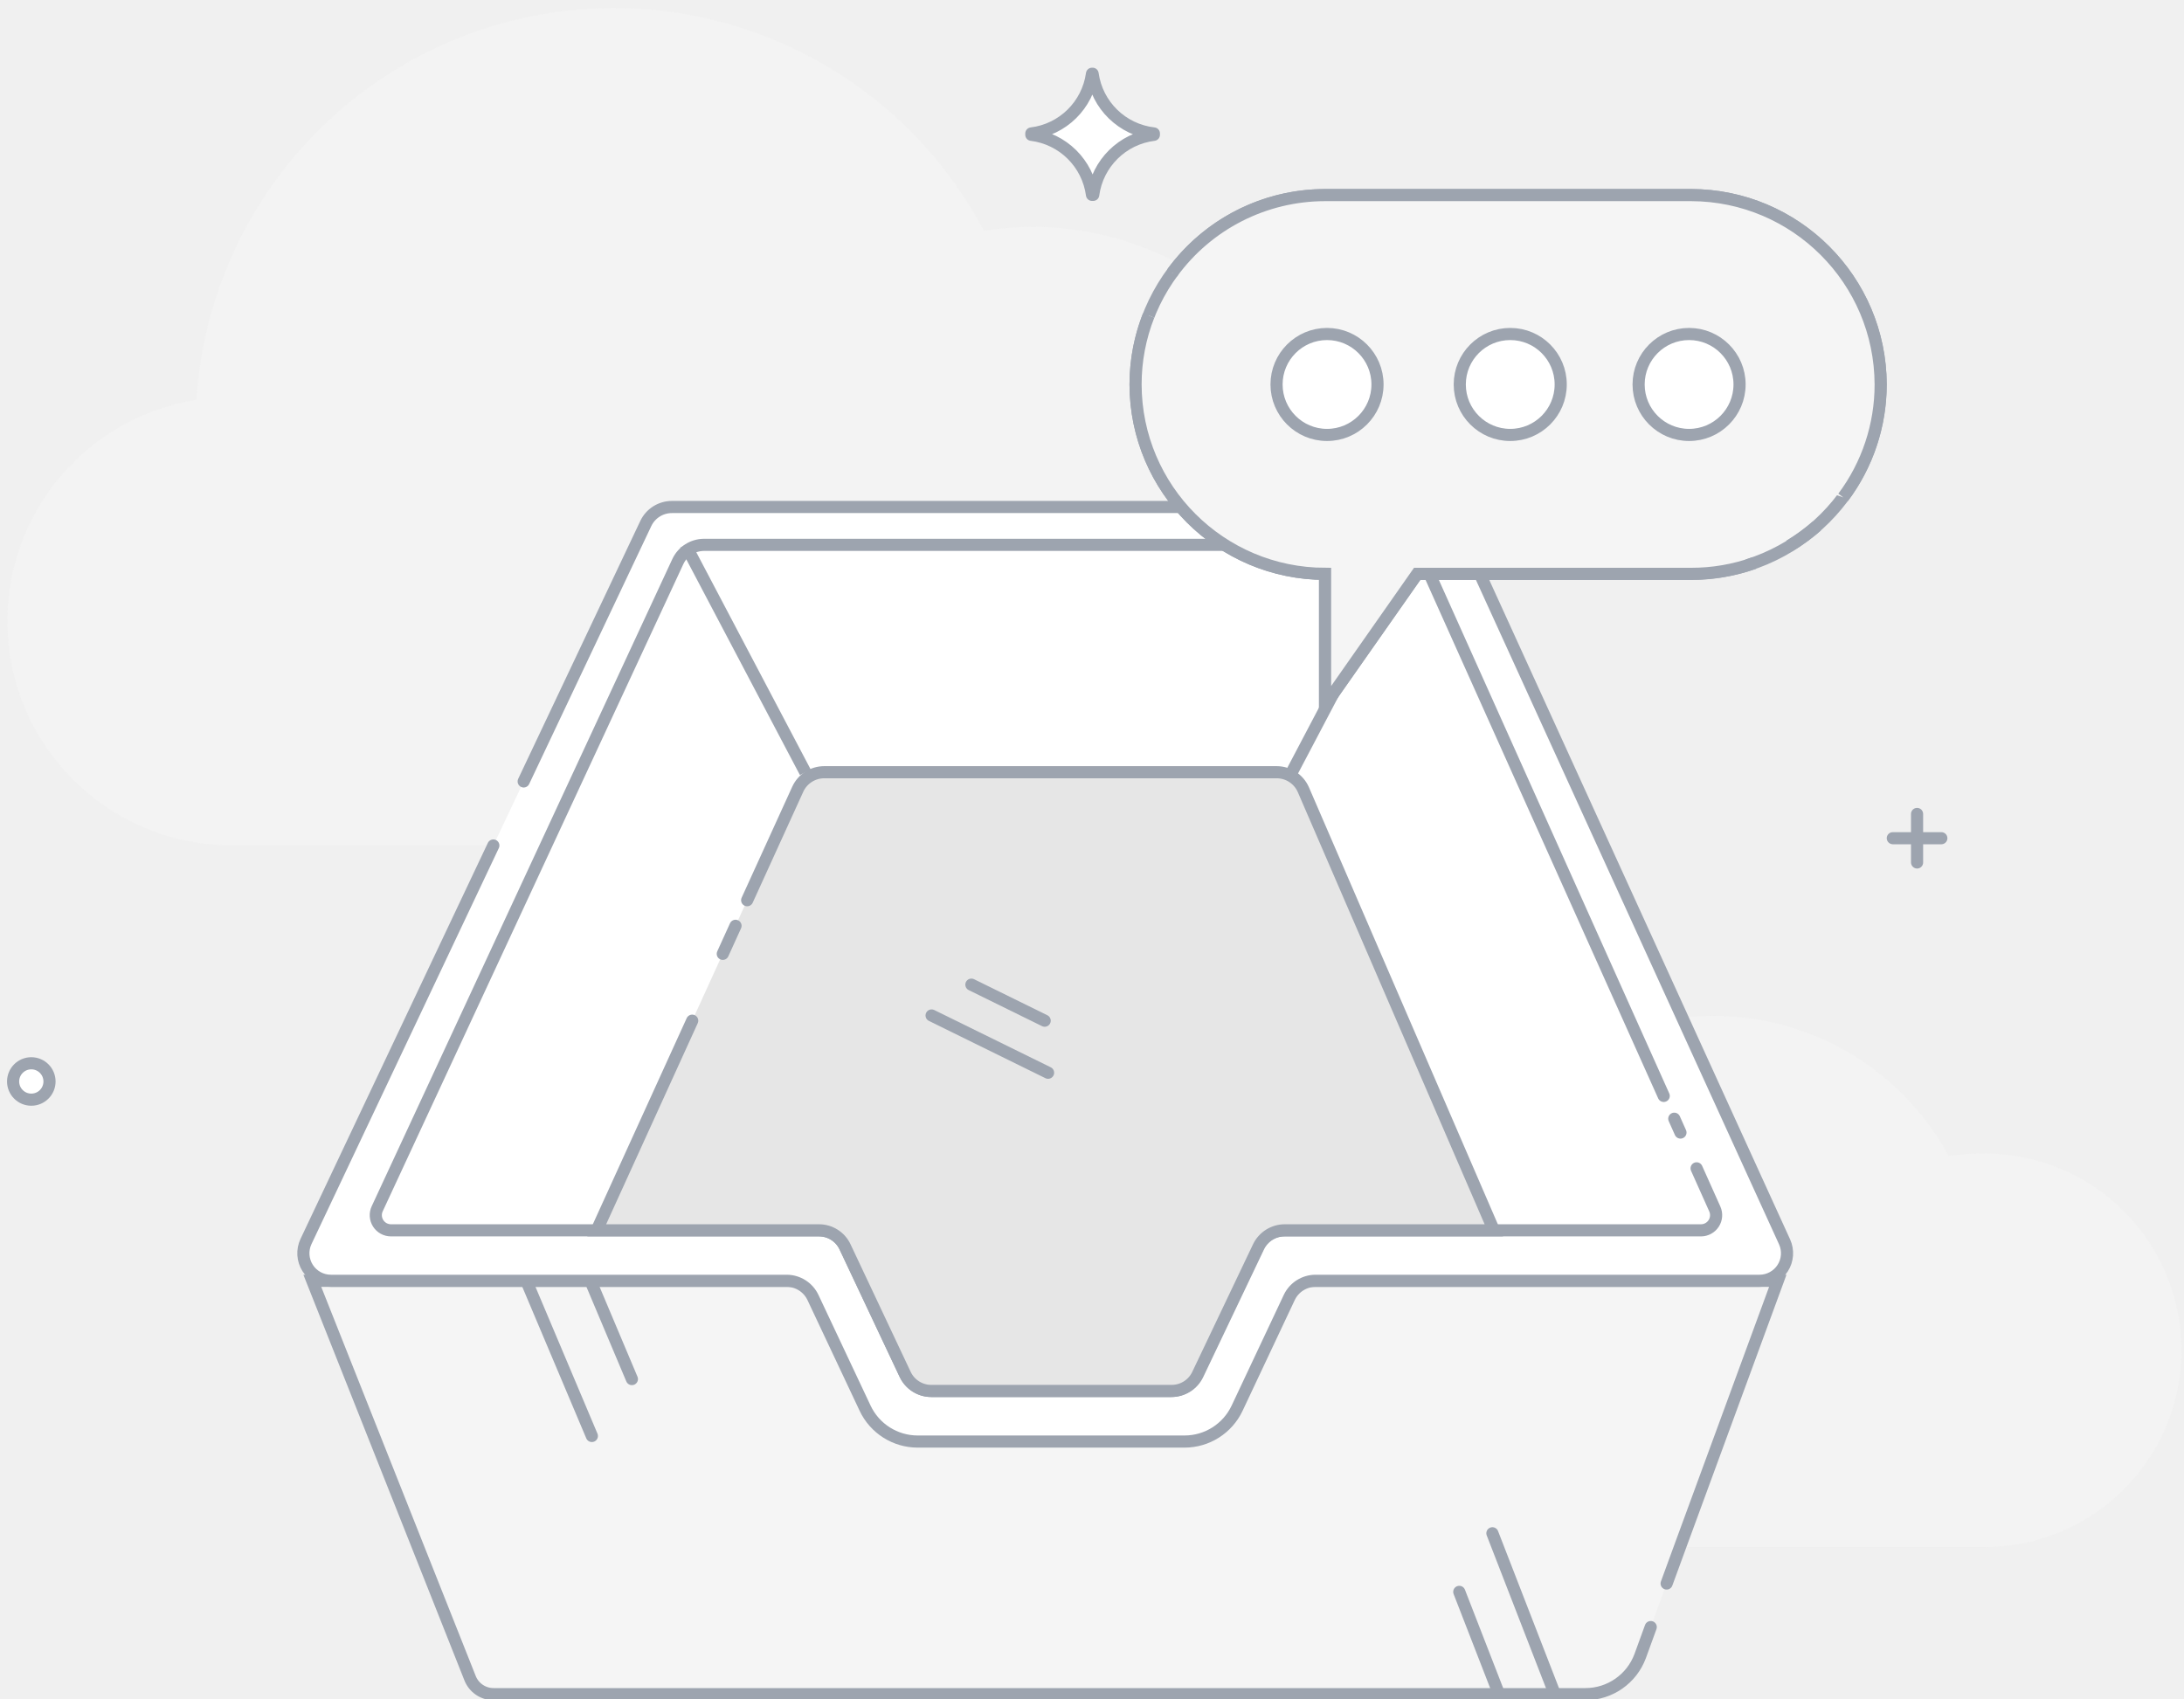
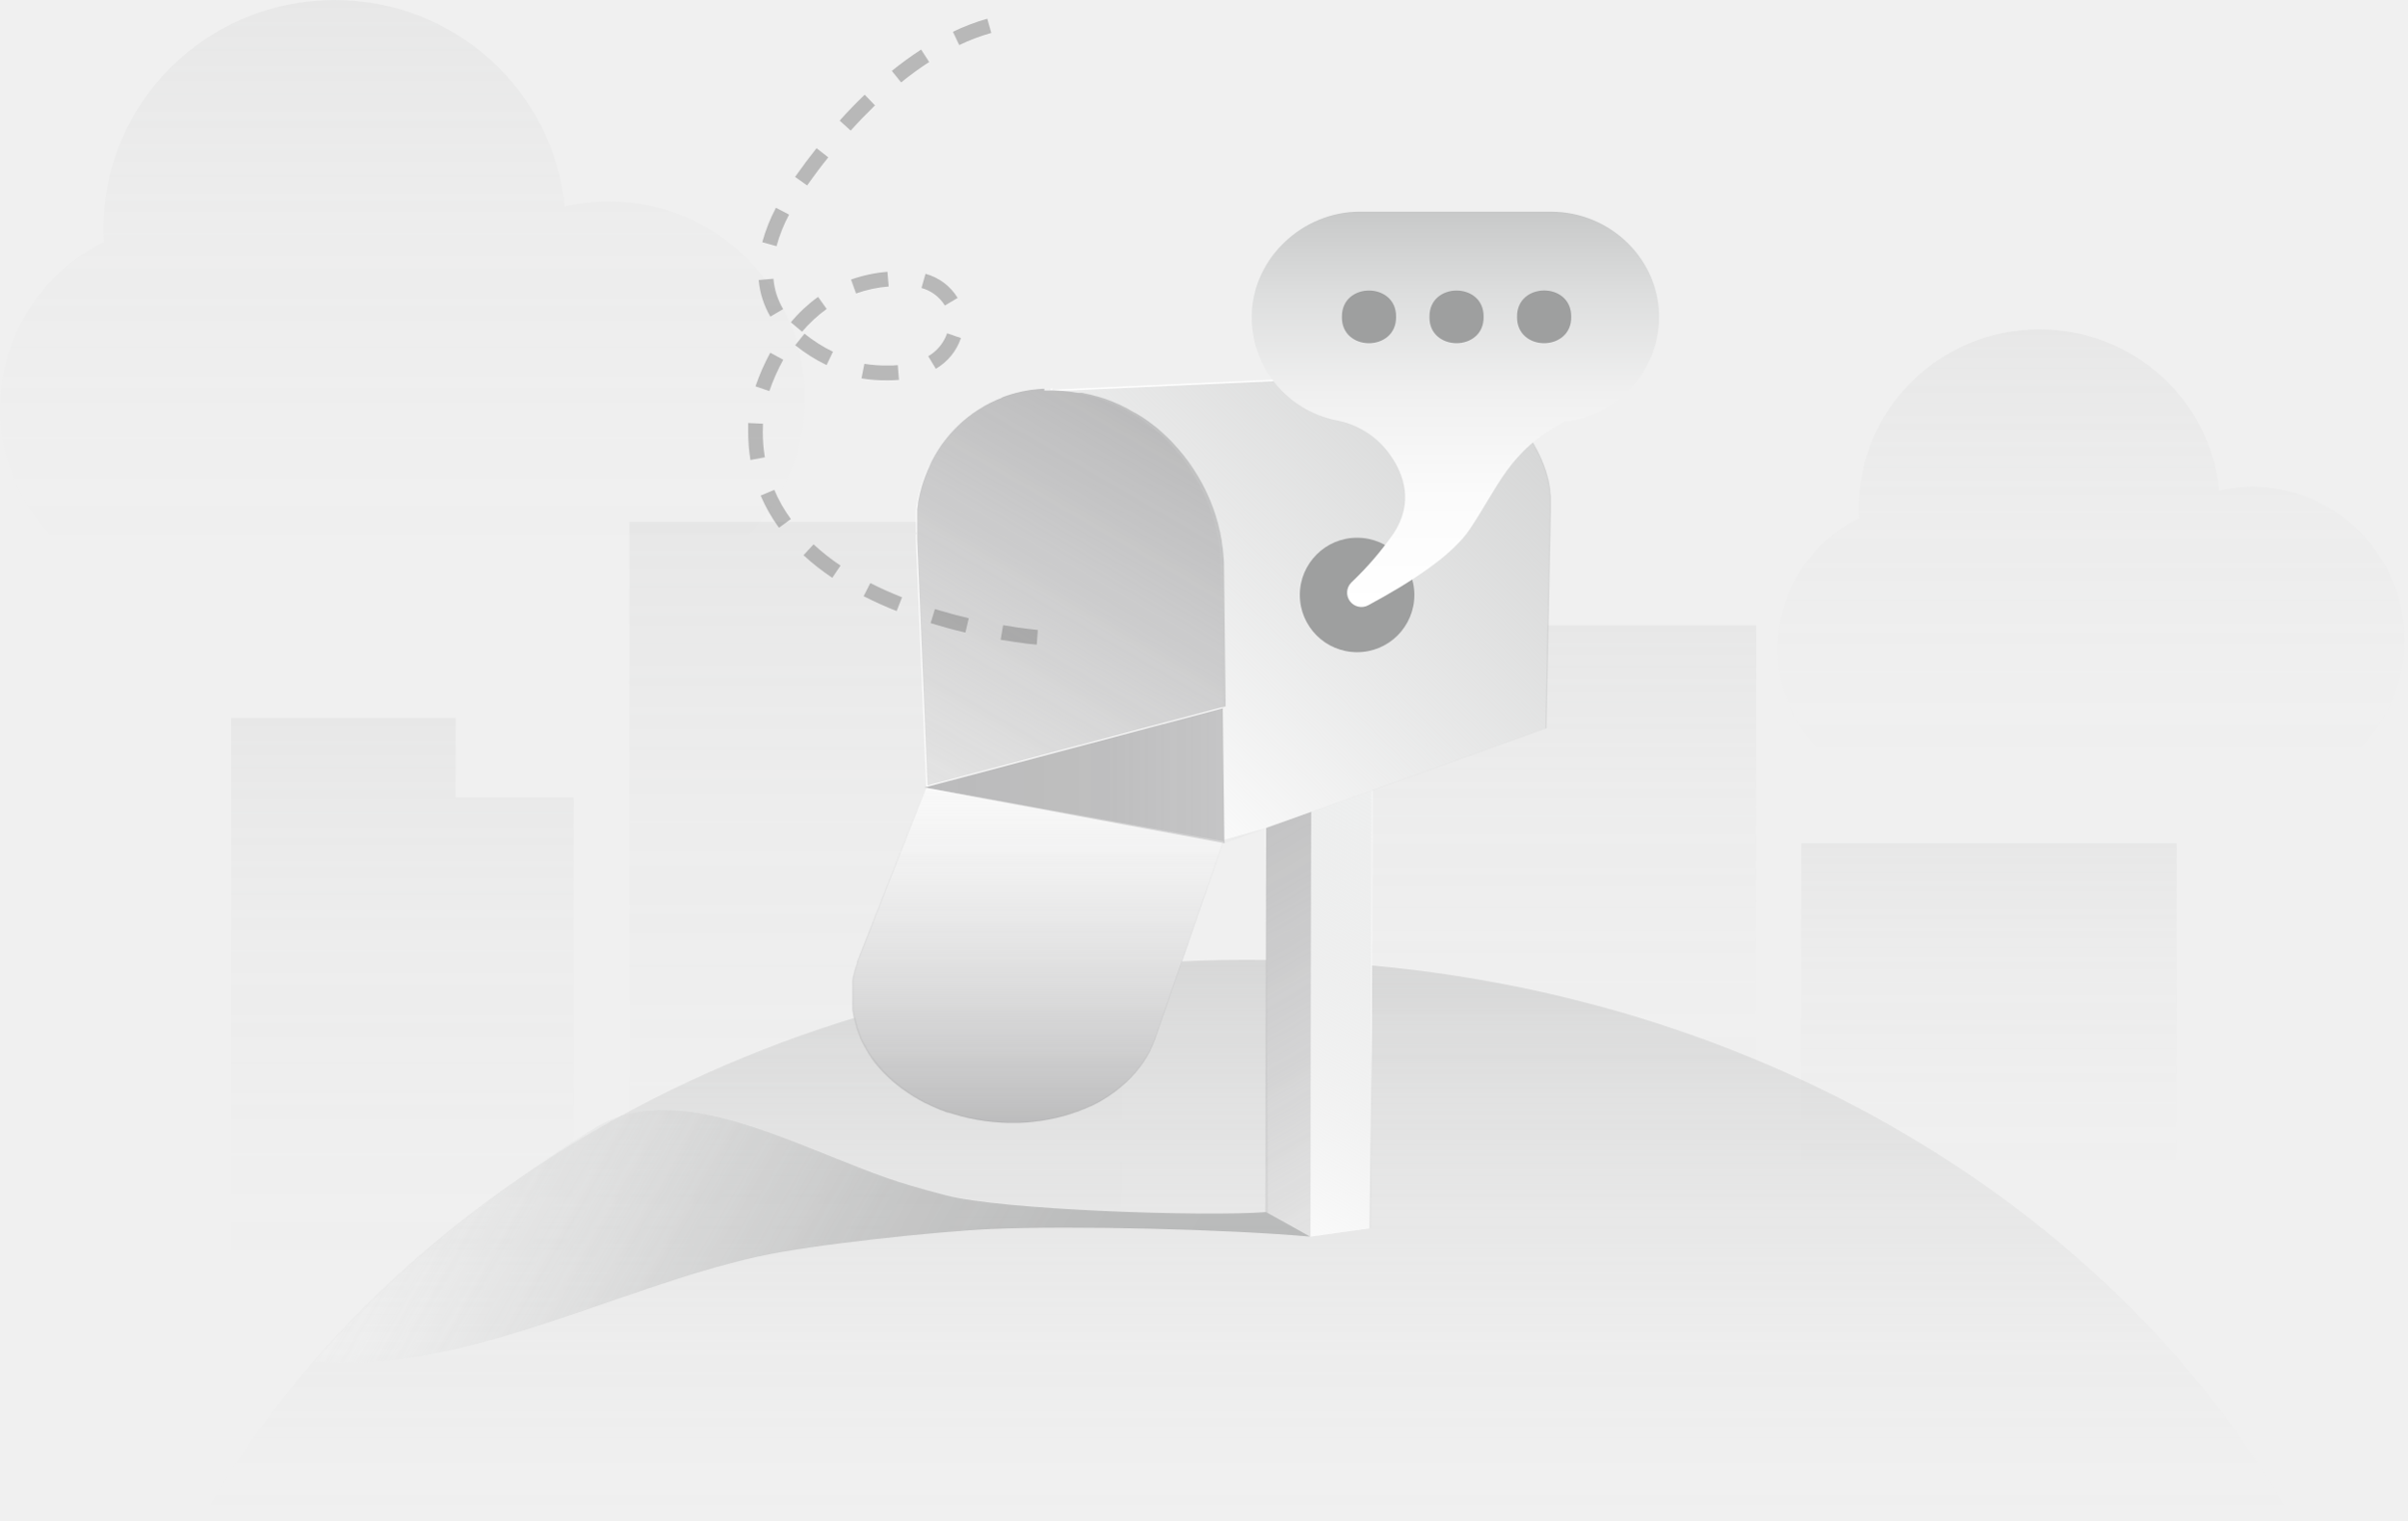
- <svg xmlns="http://www.w3.org/2000/svg" id="图层_1" data-name="图层 1" viewBox="0 0 180 140">
+ <svg xmlns="http://www.w3.org/2000/svg" xmlns:xlink="http://www.w3.org/1999/xlink" viewBox="0 0 598.66 378.13">
  <defs>
-     <style>.cls-1{fill:#f3f3f3;opacity:0.7;}.cls-2,.cls-3,.cls-6,.cls-7{fill:#fff;}.cls-10,.cls-2,.cls-3,.cls-5,.cls-6,.cls-7,.cls-8,.cls-9{stroke:#9da4af;}.cls-2,.cls-6{stroke-linejoin:round;}.cls-10,.cls-3,.cls-5,.cls-7,.cls-8,.cls-9{stroke-miterlimit:10;}.cls-4{fill:#9da4af;}.cls-10,.cls-5{fill:#f5f5f5;}.cls-5,.cls-6,.cls-7,.cls-8,.cls-9{stroke-linecap:round;}.cls-8{fill:#e6e6e6;}.cls-9{fill:none;}</style>
+     <style>.cls-1,.cls-2,.cls-3,.cls-4,.cls-7,.cls-8{opacity:0.1;}.cls-1{fill:url(#未命名的渐变_289);}.cls-2{fill:url(#未命名的渐变_289-2);}.cls-3{fill:url(#未命名的渐变_289-3);}.cls-4{fill:url(#未命名的渐变_289-4);}.cls-5{fill:#fff;}.cls-6{opacity:0.3;fill:url(#未命名的渐变_289-5);}.cls-7{fill:url(#未命名的渐变_289-6);}.cls-8{fill:url(#未命名的渐变_289-7);}.cls-9{fill:url(#未命名的渐变_91);}.cls-10{fill:url(#未命名的渐变_91-2);}.cls-11{fill:url(#未命名的渐变_91-3);}.cls-12{fill:url(#未命名的渐变_91-4);}.cls-13{fill:url(#未命名的渐变_69);}.cls-14{fill:url(#未命名的渐变_94);}.cls-15,.cls-16,.cls-18,.cls-19{opacity:0.9;}.cls-15{fill:url(#未命名的渐变_158);}.cls-16{fill:url(#未命名的渐变_153);}.cls-17{fill:url(#未命名的渐变_148);}.cls-18{fill:url(#未命名的渐变_162);}.cls-19{fill:url(#未命名的渐变_153-2);}.cls-20{fill:url(#未命名的渐变_170);}.cls-21{fill:#9e9f9f;}.cls-22{fill:url(#未命名的渐变_362);}.cls-23{opacity:0.5;}.cls-24{fill:gray;}.cls-25{opacity:0.8;fill:url(#未命名的渐变_155);}</style>
+     <linearGradient id="未命名的渐变_289" x1="217.74" y1="319.3" x2="217.74" y2="129.84" gradientUnits="userSpaceOnUse">
+       <stop offset="0" stop-color="#9e9f9f" stop-opacity="0" />
+       <stop offset="0.14" stop-color="#9e9f9f" stop-opacity="0.03" />
+       <stop offset="0.3" stop-color="#9e9f9f" stop-opacity="0.12" />
+       <stop offset="0.47" stop-color="#9e9f9f" stop-opacity="0.27" />
+       <stop offset="0.66" stop-color="#9e9f9f" stop-opacity="0.48" />
+       <stop offset="0.84" stop-color="#9e9f9f" stop-opacity="0.74" />
+       <stop offset="1" stop-color="#9e9f9f" />
+     </linearGradient>
+     <linearGradient id="未命名的渐变_289-2" x1="494.7" y1="297.41" x2="494.7" y2="209.74" xlink:href="#未命名的渐变_289" />
+     <linearGradient id="未命名的渐变_289-3" x1="100.08" y1="325.89" x2="100.08" y2="178.57" xlink:href="#未命名的渐变_289" />
+     <linearGradient id="未命名的渐变_289-4" x1="382.64" y1="275.94" x2="382.64" y2="155.52" xlink:href="#未命名的渐变_289" />
+     <linearGradient id="未命名的渐变_289-5" x1="310.15" y1="378.13" x2="310.15" y2="238.77" xlink:href="#未命名的渐变_289" />
+     <linearGradient id="未命名的渐变_289-6" x1="520.43" y1="197.34" x2="520.43" y2="81.9" xlink:href="#未命名的渐变_289" />
+     <linearGradient id="未命名的渐变_289-7" x1="100.08" y1="147.69" x2="100.08" y2="0" xlink:href="#未命名的渐变_289" />
+     <linearGradient id="未命名的渐变_91" x1="173.16" y1="191.75" x2="283.79" y2="81.12" gradientUnits="userSpaceOnUse">
+       <stop offset="0" stop-color="#3771b7" stop-opacity="0.3" />
+       <stop offset="0.03" stop-color="#376fb5" stop-opacity="0.34" />
+       <stop offset="0.24" stop-color="#3363a8" stop-opacity="0.63" />
+       <stop offset="0.43" stop-color="#31599e" stop-opacity="0.83" />
+       <stop offset="0.61" stop-color="#305498" stop-opacity="0.96" />
+       <stop offset="0.73" stop-color="#2f5296" />
+     </linearGradient>
+     <linearGradient id="未命名的渐变_91-2" x1="172.57" y1="191.17" x2="283.21" y2="80.53" xlink:href="#未命名的渐变_91" />
+     <linearGradient id="未命名的渐变_91-3" x1="172.28" y1="190.87" x2="282.91" y2="80.24" xlink:href="#未命名的渐变_91" />
+     <linearGradient id="未命名的渐变_91-4" x1="172.87" y1="191.47" x2="283.51" y2="80.84" xlink:href="#未命名的渐变_91" />
+     <linearGradient id="未命名的渐变_69" x1="206.82" y1="225.41" x2="207.12" y2="225.41" gradientUnits="userSpaceOnUse">
+       <stop offset="0.34" stop-color="#2b4883" />
+       <stop offset="0.44" stop-color="#2c4c88" stop-opacity="0.9" />
+       <stop offset="0.62" stop-color="#2f5695" stop-opacity="0.65" />
+       <stop offset="0.87" stop-color="#3467ab" stop-opacity="0.24" />
+       <stop offset="1" stop-color="#3771b7" stop-opacity="0" />
+     </linearGradient>
+     <linearGradient id="未命名的渐变_94" x1="-205.09" y1="2291.32" x2="-205.08" y2="2291.27" gradientTransform="matrix(0.96, 0.31, 0.24, -0.72, -142.31, 1947.59)" gradientUnits="userSpaceOnUse">
+       <stop offset="0" stop-color="#3771b7" stop-opacity="0.2" />
+       <stop offset="0.14" stop-color="#366db4" stop-opacity="0.41" />
+       <stop offset="0.31" stop-color="#3469b1" stop-opacity="0.62" />
+       <stop offset="0.48" stop-color="#3365af" stop-opacity="0.79" />
+       <stop offset="0.66" stop-color="#3363ad" stop-opacity="0.91" />
+       <stop offset="0.83" stop-color="#3261ac" stop-opacity="0.98" />
+       <stop offset="1" stop-color="#3261ac" />
+     </linearGradient>
+     <linearGradient id="未命名的渐变_158" x1="289.91" y1="107.29" x2="236.56" y2="199.7" gradientUnits="userSpaceOnUse">
+       <stop offset="0" stop-color="#b4b4b5" />
+       <stop offset="0.42" stop-color="#bdbdbe" stop-opacity="0.85" />
+       <stop offset="1" stop-color="#ccc" stop-opacity="0.6" />
+     </linearGradient>
+     <linearGradient id="未命名的渐变_153" x1="229.93" y1="192.95" x2="384.62" y2="192.95" gradientUnits="userSpaceOnUse">
+       <stop offset="0" stop-color="#b4b4b5" />
+       <stop offset="0.28" stop-color="#b5b5b6" stop-opacity="0.98" />
+       <stop offset="0.53" stop-color="#bababb" stop-opacity="0.9" />
+       <stop offset="0.76" stop-color="#c1c1c2" stop-opacity="0.78" />
+       <stop offset="0.99" stop-color="#cbcbcb" stop-opacity="0.61" />
+       <stop offset="1" stop-color="#ccc" stop-opacity="0.6" />
+     </linearGradient>
+     <linearGradient id="未命名的渐变_148" x1="278.57" y1="183.74" x2="423.6" y2="38.72" gradientUnits="userSpaceOnUse">
+       <stop offset="0" stop-color="#c8c9c9" stop-opacity="0.1" />
+       <stop offset="0.21" stop-color="#c8c9c9" stop-opacity="0.34" />
+       <stop offset="0.48" stop-color="#c8c9c9" stop-opacity="0.62" />
+       <stop offset="0.71" stop-color="#c8c9c9" stop-opacity="0.83" />
+       <stop offset="0.89" stop-color="#c8c9c9" stop-opacity="0.95" />
+       <stop offset="1" stop-color="#c8c9c9" />
+     </linearGradient>
+     <linearGradient id="未命名的渐变_162" x1="258" y1="195.9" x2="258" y2="280" gradientUnits="userSpaceOnUse">
+       <stop offset="0" stop-color="#eee" stop-opacity="0.4" />
+       <stop offset="1" stop-color="#b4b4b5" />
+     </linearGradient>
+     <linearGradient id="未命名的渐变_153-2" x1="260.57" y1="148.04" x2="346" y2="296.03" xlink:href="#未命名的渐变_153" />
+     <linearGradient id="未命名的渐变_170" x1="308.32" y1="297.43" x2="409.66" y2="121.91" gradientUnits="userSpaceOnUse">
+       <stop offset="0" stop-color="#c8c9c9" stop-opacity="0.1" />
+       <stop offset="0.18" stop-color="#d3d4d4" stop-opacity="0.32" />
+       <stop offset="0.39" stop-color="#e0e1e1" stop-opacity="0.56" />
+       <stop offset="0.59" stop-color="#e9eaea" stop-opacity="0.75" />
+       <stop offset="0.76" stop-color="#f0f1f1" stop-opacity="0.89" />
+       <stop offset="0.91" stop-color="#f4f5f5" stop-opacity="0.97" />
+       <stop offset="1" stop-color="#f6f7f7" />
+     </linearGradient>
+     <linearGradient id="未命名的渐变_362" x1="361.98" y1="151.05" x2="361.98" y2="52.65" gradientUnits="userSpaceOnUse">
+       <stop offset="0" stop-color="#fff" />
+       <stop offset="0.28" stop-color="#fbfbfb" />
+       <stop offset="0.54" stop-color="#f0f0f0" />
+       <stop offset="0.79" stop-color="#dddede" />
+       <stop offset="1" stop-color="#c8c9c9" />
+     </linearGradient>
+     <linearGradient id="未命名的渐变_155" x1="115.94" y1="273.42" x2="288.24" y2="372.89" gradientUnits="userSpaceOnUse">
+       <stop offset="0" stop-color="#f6f7f7" stop-opacity="0.2" />
+       <stop offset="0.14" stop-color="#dbdcdc" stop-opacity="0.39" />
+       <stop offset="0.33" stop-color="#c0c1c1" stop-opacity="0.57" />
+       <stop offset="0.52" stop-color="#adaeae" stop-opacity="0.7" />
+       <stop offset="0.73" stop-color="#a2a3a3" stop-opacity="0.78" />
+       <stop offset="1" stop-color="#9e9f9f" stop-opacity="0.8" />
+     </linearGradient>
  </defs>
-   <path class="cls-1" d="M85.1,18.69a25.48,25.48,0,0,0-4,.32A34.5,34.5,0,0,0,16.18,32.94,18.49,18.49,0,0,0,19.1,69.69c.17,0,.33,0,.5,0v0h65v0l.5,0a25.5,25.5,0,1,0,0-51Z" />
-   <path class="cls-1" d="M163.17,95.07a16.58,16.58,0,0,0-2.56.2,22,22,0,0,0-41.3,8.87,11.76,11.76,0,0,0,1.86,23.38h42a16.23,16.23,0,1,0,0-32.45Z" />
-   <path class="cls-2" d="M90.05,6.08H90A5.75,5.75,0,0,1,85,11v.11a5.76,5.76,0,0,1,5,4.95h.1a5.76,5.76,0,0,1,5-4.95V11A5.75,5.75,0,0,1,90.05,6.08Z" />
-   <circle class="cls-3" cx="2.58" cy="89.14" r="1.5" />
-   <path class="cls-4" d="M160,68.59h-1.5v-1.5a.5.5,0,0,0-.5-.5.5.5,0,0,0-.5.5v1.5H156a.5.5,0,0,0-.5.5.51.51,0,0,0,.5.5h1.5v1.5a.51.51,0,0,0,.5.5.5.5,0,0,0,.5-.5v-1.5H160a.5.5,0,0,0,.5-.5A.5.5,0,0,0,160,68.59Z" />
-   <path class="cls-5" d="M136.05,134.11l-.87,2.39a4.81,4.81,0,0,1-4.5,3.14h-90a2.08,2.08,0,0,1-1.94-1.32l-13-32.75H146.52l-8,21.78-1.16,3.17" />
-   <line class="cls-6" x1="43.34" y1="105.48" x2="48.78" y2="118.36" />
-   <line class="cls-6" x1="48.66" y1="105.56" x2="52.08" y2="113.67" />
-   <line class="cls-6" x1="123" y1="126.38" x2="128.06" y2="139.42" />
-   <line class="cls-6" x1="120.27" y1="131.21" x2="123.46" y2="139.42" />
-   <path class="cls-6" d="M40.66,69.69,25.22,102.33a2.27,2.27,0,0,0,2.05,3.24H64.85A2.4,2.4,0,0,1,67,106.94l4.3,9.13a4.79,4.79,0,0,0,4.33,2.75h22a4.79,4.79,0,0,0,4.33-2.75l4.3-9.13a2.4,2.4,0,0,1,2.17-1.37h36.59a2.27,2.27,0,0,0,2.06-3.21L119.45,41.79H55.38a2.38,2.38,0,0,0-2.16,1.37L43.16,64.41" />
-   <path class="cls-7" d="M139.83,96.3l1.5,3.35a1.25,1.25,0,0,1-1.14,1.76H105.84a2.4,2.4,0,0,0-2.17,1.37l-5,10.5a2.38,2.38,0,0,1-2.16,1.37H76.76a2.38,2.38,0,0,1-2.16-1.37l-4.95-10.5a2.37,2.37,0,0,0-2.16-1.37H32.22a1.25,1.25,0,0,1-1.13-1.78L55.86,46.3A2.39,2.39,0,0,1,58,44.91h57.2a2.4,2.4,0,0,1,2.18,1.42l19.74,44" />
-   <line class="cls-7" x1="137.99" y1="92.21" x2="138.5" y2="93.35" />
-   <line class="cls-3" x1="56.5" y1="44.91" x2="66.37" y2="63.65" />
-   <line class="cls-3" x1="116.33" y1="44.91" x2="106.47" y2="63.65" />
-   <path class="cls-8" d="M57.05,84.13l-7.87,17.28H67.49a2.37,2.37,0,0,1,2.16,1.37l4.95,10.5a2.38,2.38,0,0,0,2.16,1.37h19.8a2.38,2.38,0,0,0,2.16-1.37l5-10.5a2.4,2.4,0,0,1,2.17-1.37h17.23l-15.7-36.32a2.4,2.4,0,0,0-2.2-1.44H67.93a2.4,2.4,0,0,0-2.18,1.4L61.58,74.2" />
-   <line class="cls-9" x1="60.62" y1="76.31" x2="59.57" y2="78.62" />
-   <line class="cls-6" x1="76.78" y1="83.7" x2="86.38" y2="88.42" />
-   <line class="cls-6" x1="80.06" y1="81.16" x2="86.1" y2="84.13" />
-   <path class="cls-10" d="M139.39,47.3H116.8l-7.59,10.83V47.3A15.65,15.65,0,0,1,93.59,31.69h0A15.65,15.65,0,0,1,109.2,16.08h30.19A15.66,15.66,0,0,1,155,31.69h0A15.66,15.66,0,0,1,139.39,47.3Z" />
-   <path class="cls-10" d="M144.58,46.41a15.46,15.46,0,0,1-5.19.89H116.8l-7.59,10.83V47.3A15.65,15.65,0,0,1,93.59,31.69h0A15.45,15.45,0,0,1,94.67,26" />
-   <path class="cls-10" d="M149.75,43.35A16.34,16.34,0,0,1,147.47,45" />
-   <path class="cls-10" d="M96.61,22.49a15.61,15.61,0,0,1,12.59-6.41h30.19A15.66,15.66,0,0,1,155,31.69h0a15.5,15.5,0,0,1-3.09,9.3" />
-   <circle class="cls-3" cx="109.37" cy="31.69" r="4.16" />
-   <circle class="cls-3" cx="139.21" cy="31.69" r="4.16" />
-   <circle class="cls-3" cx="124.47" cy="31.69" r="4.16" />
+   <g id="图层_2" data-name="图层 2">
+     <g id="图层_1-2" data-name="图层 1">
+       <rect class="cls-1" x="156.53" y="129.84" width="122.42" height="189.47" />
+       <rect class="cls-2" x="448.01" y="209.74" width="93.39" height="87.67" />
+       <polygon class="cls-3" points="113.34 198.34 113.34 178.57 57.47 178.57 57.47 198.34 57.47 325.89 142.69 325.89 142.69 198.34 113.34 198.34" />
+       <polygon class="cls-4" points="352.56 155.52 352.56 162.6 328.51 162.6 328.51 275.94 436.77 275.94 436.77 162.6 436.77 155.52 352.56 155.52" />
+       <polygon class="cls-5" points="281.3 238.83 281.21 238.84 281.21 238.84 280.69 238.95 281.3 238.78 281.3 238.83" />
+       <path class="cls-6" d="M570.26,378.13C523.81,295.7,424.8,238.77,310.15,238.77S96.49,295.7,50,378.13Z" />
+       <path class="cls-7" d="M560.52,121.05a38.4,38.4,0,0,0-8.56,1c-2.14-22.52-21.34-40.13-44.71-40.13-24.81,0-44.92,19.85-44.92,44.33,0,.91,0,1.82.09,2.72a36,36,0,0,0,15.81,68.39h82.29a38.15,38.15,0,0,0,0-76.29Z" />
+       <path class="cls-8" d="M151.36,50.09a48.73,48.73,0,0,0-10.94,1.25C137.67,22.54,113.11,0,83.21,0,51.48,0,25.75,25.4,25.75,56.72c0,1.17,0,2.32.11,3.47a46.09,46.09,0,0,0,20.23,87.5H151.36a48.8,48.8,0,0,0,0-97.6Z" />
+       <path class="cls-9" d="M238.69,126.2h0Z" />
+       <path class="cls-10" d="M237.33,126.22h0Z" />
+       <path class="cls-11" d="M236.66,126.24l.52,0h-.09Z" />
+       <path class="cls-12" d="M238,126.2h0Z" />
+       <polygon class="cls-13" points="206.86 225.41 206.86 225.41 206.86 225.41 206.86 225.41" />
+       <polygon class="cls-14" points="206.86 225.41 206.86 225.41 206.86 225.41 206.86 225.41" />
+       <path class="cls-5" d="M385.41,126.09c0-.12,0-.25,0-.37s0-.13,0-.2v-.08c0-.08,0-.17,0-.25l0-.52c0-.18,0-.35,0-.52l0-.35v-.07a.34.34,0,0,1,0-.1c0-.21,0-.42-.07-.63s-.05-.42-.08-.63a2,2,0,0,0,0-.24l0-.14,0-.24c0-.21-.07-.42-.11-.62s-.07-.38-.11-.57a2.33,2.33,0,0,1-.05-.28s0-.1,0-.16c-.07-.33-.14-.66-.23-1a2.68,2.68,0,0,0-.07-.27c0-.1-.05-.2-.08-.3s-.07-.28-.11-.41c-.09-.33-.19-.66-.29-1v0l-.11-.3c-.11-.35-.23-.69-.35-1,0-.06-.05-.11-.07-.16s-.13-.35-.2-.52-.17-.45-.26-.67-.09-.19-.13-.29-.06-.15-.1-.23l-.15-.33-.21-.47-.21-.42-.28-.55a3.18,3.18,0,0,0-.16-.32c-.16-.31-.33-.61-.5-.92v0l-.52-.89-.25-.38-.17-.28-.14-.22-.59-.87-.1-.15-.09-.12-.21-.29-.41-.56-.3-.39-.07-.08-.06-.08c-.14-.18-.28-.36-.43-.53l-.37-.45-.16-.18-.07-.08-.15-.18-.39-.43-.39-.43-.15-.15-.06-.06-.14-.16-.36-.37-.37-.36-.28-.27,0,0,0,0-.05-.05-.26-.24-.26-.25-.27-.24-.26-.23-.12-.11,0,0-.13-.11-.29-.25-.29-.24-.29-.24-.26-.21,0,0-.08-.06-.39-.3-.39-.3-.4-.29-.06,0,0,0-.27-.19-.38-.27-.39-.26-.33-.22,0,0h0l-.38-.24-.38-.24-.39-.23-.25-.16-.05,0-.08,0-.37-.22-.38-.21-.37-.2-.26-.14,0,0-.08,0-.38-.2-.37-.18-.38-.19-.31-.14,0,0-.05,0-.38-.17-.38-.17-.38-.17-.38-.16h0l-.37-.15-.39-.15-.38-.15-.39-.14-.07,0h0l-.29-.1-.39-.13-.39-.13-.39-.13-.14,0-.05,0-.21-.06-.4-.12-.41-.11-.4-.11-.2,0,0,0-.17,0-.42-.1-.42-.1-.42-.09-.21,0h-.07l-.15,0-.43-.09-.43-.08-.44-.07-.21,0h-.07l-.18,0-.47-.07L354,93l-.47-.06h-.16l-.34,0-.51,0-.5,0-.36,0h-.15l-.42,0-.41,0h-.84l-4.08.19-83.87,3.82c-.11,0-.23,0-.35-.48h0a1,1,0,0,1-.53.61h-.05c0-.14-.07-.13-.1-.13h-.54l-.52,0h0c-.56,0-1.11.07-1.66.12l-.47,0c-.42,0-.83.09-1.24.15l-.43.06q-.75.12-1.5.27l-.07,0-.26.05-1.31.31-.45.12-1.24.37-.29.09c-.44.14-.87.29-1.3.45l-.17.06L249,99c-.38.15-.75.3-1.12.47l-.4.17c-.47.21-.93.43-1.39.66h0c-.36.18-.72.38-1.08.58l-.24.14-.37.22c-.34.19-.66.39-1,.6l-.33.21c-.42.28-.83.56-1.23.85l-.2.15-.72.53-.37.3-.15.12-.15.12c-.23.18-.45.37-.66.56l-.32.27-.15.14-.18.16-.63.58-.3.3-.07.07a.94.94,0,0,0-.1.1c-.16.15-.31.31-.46.47l-.46.48-.09.1-.07.08c-.09.1-.19.2-.28.31l-.38.43c-.12.14-.24.29-.37.43l0,0h0l0,0-.31.37-.35.45-.32.42,0,0,0,0c-.08.12-.17.24-.26.35l-.3.43-.3.43-.08.11,0,0-.17.24-.27.42-.26.41-.18.3,0,0-.06.09-.24.4-.23.4-.23.41a.83.83,0,0,1-.07.13l0,0-.13.24-.21.39-.2.4c-.07.13-.13.26-.2.4l0,0v0L231,116c-.07.13-.13.26-.19.39l-.18.4-.18.41h0l-.17.38c-.05.14-.11.27-.16.4l-.16.4-.15.4h0c-.05.13-.1.26-.14.39l-.15.4c0,.13-.09.27-.14.41l-.13.4v0h0c0,.13-.08.25-.11.37s-.09.28-.13.42l-.12.41-.12.41v.06l-.09.36c0,.14-.08.28-.11.43s-.07.28-.11.42-.06.29-.1.43v.07c0,.12-.06.24-.08.36l-.09.42c0,.14-.06.28-.08.41s-.06.28-.08.42l0,.11v0c0,.1,0,.2-.05.3l-.06.34c0,.12,0,.24-.05.35s0,.24-.05.35,0,.24,0,.36v.06h0a2.54,2.54,0,0,0,0,.29c0,.12,0,.24,0,.36s0,.24,0,.36l0,.37c0,.14,0,.29,0,.44l0,.44c0,.14,0,.29,0,.44s0,.3,0,.45l0,.46v0h0c0,.14,0,.28,0,.42s0,.3,0,.46,0,.31,0,.46a.53.53,0,0,0,.2.49v0h0a.47.47,0,0,0-.2.45c0,.16,0,.33,0,.49s0,.33,0,.49v.46l2.56,61.1h0l.14,0-17,43.37,0,.09,0,.08,0,.08,0,.08c0,.12-.09.24-.13.35l-.12.36a3,3,0,0,0-.11.32h0v0c0,.12-.08.24-.11.35s-.07.23-.11.34l-.09.34-.09.31h0v0l-.09.34c0,.11,0,.22-.08.33s-.05.22-.08.33l-.06.33c0,.11,0,.23-.07.34s0,.18,0,.27,0,.18-.05.28,0,.18,0,.27l0,.22h0v.05c0,.09,0,.18,0,.27l0,.27,0,.27,0,.27c0,.07,0,.15,0,.23v.1c0,.11,0,.22,0,.33s0,.21,0,.32,0,.22,0,.33a2.71,2.71,0,0,1,0,.29h0v1.07c0,.09,0,.19,0,.29h0v0c0,.11,0,.22,0,.33s0,.23,0,.34,0,.22,0,.34l0,.3h0v0l0,.33c0,.12,0,.23,0,.34s0,.23,0,.34,0,.22.05.33h0c0,.11,0,.22.05.34l.06.34.06.33.06.33h0c0,.12.05.23.08.35s.05.23.08.35,0,.23.08.34.05.19.07.29h0v.05l.09.35c0,.12.07.24.1.35s.07.24.11.35l.06.21,0,0,0,.12c0,.12.08.24.13.37l.12.36c.05.12.09.24.13.36l0,.08v0l.1.27.15.38c.06.13.11.26.16.38s.07.16.1.23l0,.05,0,.1.18.41c.07.13.13.27.19.4l.17.34v0l0,0,.21.4c.07.15.15.29.23.44l.2.37h0v0l0,0c.08.14.16.29.25.43l.25.43.2.31,0,.08.06.1.32.49.33.49a.86.86,0,0,1,.07.1l.05.07c.08.1.15.21.22.31l.46.62c0,.06.09.12.14.17l.11.15.23.3.5.61.12.14.12.13.2.24.08.09c.18.21.37.41.56.62l.15.16c.32.34.65.68,1,1,.09.09.18.17.26.26l.81.75.3.27.2.18c.29.26.59.51.89.76h0c.38.31.77.61,1.17.91l.34.26,1,.68.31.21a.71.71,0,0,0,.14.1l1.13.74a2.26,2.26,0,0,1,.26.16l1.1.65.4.22,1.18.64.23.12.07,0c.45.23.91.45,1.37.66l.39.18,1.15.51.44.18c.51.21,1,.41,1.55.6l.49.18.06,0,.09,0,.37.13.1,0,.05,0,.5.17h0l.56.18h0c.64.2,1.28.38,1.92.56h.06c.62.17,1.25.32,1.88.46l.06,0c.63.14,1.26.26,1.89.38h.09c.62.12,1.25.22,1.88.3l.08,0c.62.08,1.25.16,1.88.22h.08c.63.06,1.26.11,1.89.14H249c.64,0,1.27.06,1.9.07h0c.65,0,1.29,0,1.93,0h0c.65,0,1.29,0,1.94-.08h0c.64,0,1.27-.09,1.9-.16h.05q.94-.11,1.86-.24h.07c.62-.09,1.23-.19,1.84-.3h0c.61-.11,1.21-.24,1.81-.38h.06c.6-.14,1.19-.29,1.78-.45l.06,0c.59-.16,1.17-.33,1.74-.52h.05c.57-.19,1.15-.39,1.71-.6l0,0c.56-.2,1.11-.42,1.66-.65l.08,0c.54-.23,1.07-.46,1.59-.71l.1-.05c.52-.25,1-.51,1.54-.78l.11-.06c.48-.26,1-.53,1.42-.8l.14-.09c.45-.27.89-.55,1.33-.83l.29-.2c.43-.29.85-.59,1.27-.9h0c.39-.29.77-.59,1.14-.89l.5-.41.76-.67.47-.43c.26-.24.51-.48.75-.73l.41-.41c.29-.31.58-.62.86-.94.07-.08.15-.16.22-.25.32-.37.64-.76.94-1.15l.2-.25c.29-.39.57-.79.84-1.19a1.88,1.88,0,0,0,.16-.23c.26-.4.52-.81.76-1.22a.75.75,0,0,0,.07-.12c.27-.46.52-.92.76-1.39l0-.07c.23-.48.46-1,.67-1.46l0-.07c.21-.51.41-1,.59-1.55l.88-2.52,7.83-22.61,8.23-23.74-.18,0L314.83,206v.09h0l0,3.1.49,92.56,10.44,5.89,14.85-2.08.61-50.54.11-58.37-.12-.07,43.1-15.38,1.08-53.94v-1.13Z" />
+       <path class="cls-15" d="M259.77,96.7c-.55,0-1.11.07-1.65.12l-.47.05L256.4,97l-.42.06c-.5.08-1,.16-1.5.27h-.08l-.25.06c-.44.09-.88.2-1.32.31l-.44.12c-.42.11-.83.23-1.24.36l-.29.09c-.44.14-.88.29-1.3.45l-.17.07L249,99l-1.12.46-.4.18c-.47.21-.94.43-1.39.66h0c-.36.19-.73.38-1.08.58l-.24.14-.37.22c-.34.2-.67.4-1,.61l-.33.21c-.42.27-.83.55-1.24.84l-.19.15-.72.54c-.13.09-.25.19-.37.29l-.15.12-.16.13-.66.55-.31.28-.15.14-.18.15-.63.59-.31.3-.07.07-.09.09c-.16.16-.31.32-.47.47l-.45.48-.09.11a.46.46,0,0,0-.07.07l-.28.31-.38.43-.37.44,0,0h0v0l-.31.38-.35.45c-.11.13-.22.27-.32.41l0,0,0,0c-.09.11-.18.23-.26.35l-.31.42-.3.43-.07.12,0,0-.16.24-.27.41c-.09.14-.18.28-.26.42l-.18.29,0,0-.05.09-.24.39c-.08.14-.16.27-.23.41l-.23.4s-.05.09-.07.14l0,0-.12.23-.21.4c-.07.13-.14.26-.2.39s-.14.27-.2.4l0,.06v0c-.05.1-.1.21-.16.32l-.18.4-.18.4-.18.4v0h0l-.16.39c-.06.13-.11.26-.16.4s-.11.26-.16.4-.11.26-.16.4h0l-.15.39c-.05.14-.09.27-.14.4s-.1.28-.14.41l-.14.41v0h0l-.12.37-.12.41c-.05.14-.09.28-.13.41s-.07.28-.11.42v.06c0,.12-.06.24-.1.36s-.07.28-.11.42-.07.29-.1.43-.07.28-.1.43v0h0c0,.12-.05.24-.08.37s-.06.27-.08.41l-.09.42c0,.14-.05.28-.08.42v.13c0,.1,0,.19,0,.29l-.06.35-.06.35c0,.12,0,.23-.05.35s0,.23,0,.35v.07h0l0,.29c0,.12,0,.24,0,.36s0,.25,0,.37,0,.24,0,.36,0,.29,0,.44,0,.3,0,.44l0,.45,0,.44c0,.16,0,.31,0,.46v0h0c0,.14,0,.28,0,.42s0,.31,0,.46,0,.31,0,.47,0,.32,0,.49c0,0,0,0,0,0h0c0,.15,0,.3,0,.44v.5c0,.16,0,.32,0,.49v.46l2.56,61.1,74.2-19.72-.42-34.91c0-.73,0-1.46-.08-2.18V139c0-.7-.11-1.4-.18-2.1v-.09c-.08-.69-.18-1.37-.29-2.05a1.1,1.1,0,0,0,0-.18c-.11-.62-.22-1.23-.35-1.84,0-.12,0-.23-.07-.35-.13-.61-.28-1.22-.44-1.82,0-.14-.07-.27-.1-.4-.17-.61-.34-1.22-.53-1.83,0-.13-.09-.26-.13-.4-.17-.51-.34-1-.52-1.52-.09-.23-.17-.45-.26-.67l-.48-1.23c-.1-.25-.21-.49-.31-.72l-.51-1.15c-.12-.24-.23-.48-.34-.72-.26-.53-.52-1.06-.8-1.58v0c-.3-.55-.61-1.1-.92-1.64-.07-.12-.14-.24-.22-.36q-.48-.81-1-1.59s-.07-.1-.1-.16c-.36-.54-.72-1.07-1.1-1.59l-.08-.12c-.39-.54-.8-1.07-1.21-1.6l-.08-.1c-.42-.52-.84-1-1.28-1.54l-.07-.08c-.44-.51-.89-1-1.36-1.5l0,0c-.47-.49-.95-1-1.44-1.45l0,0c-.49-.47-1-.92-1.48-1.36l-.06-.06c-.51-.44-1-.87-1.54-1.29l-.05,0c-.52-.41-1-.82-1.59-1.21l0,0c-.54-.39-1.08-.77-1.64-1.13l-.06,0q-.83-.55-1.68-1l-.05,0c-.58-.34-1.16-.67-1.74-1l0,0q-.89-.46-1.8-.9h0c-.6-.28-1.2-.54-1.82-.79l0,0c-.61-.25-1.21-.48-1.82-.69l-.06,0c-.61-.21-1.22-.41-1.83-.59l-.08,0c-.61-.18-1.23-.34-1.85-.49l-.07,0c-.62-.15-1.25-.28-1.87-.4H268c-.63-.12-1.26-.22-1.9-.3h-.07c-.63-.08-1.27-.15-1.91-.2h-.07c-.66,0-1.32-.08-2-.1h-1.82l-.52,0" />
+       <polyline class="cls-16" points="229.97 195.89 229.97 195.89 304.53 209.74 304.13 176.16 229.93 195.88 229.97 195.89 229.97 195.88" />
+       <path class="cls-17" d="M304.56,209.29v.45l21.57-7.7h0l15.08-5.38h0l43.44-15.51,1.08-53.93v-1.13c0-.13,0-.25,0-.38a1.21,1.21,0,0,0,0-.19v-.09a1.93,1.93,0,0,0,0-.24l0-.53,0-.52,0-.34v-.08s0-.07,0-.1c0-.21,0-.42-.07-.63s0-.42-.08-.63l0-.24,0-.13c0-.09,0-.17,0-.25s-.07-.41-.11-.62-.07-.38-.11-.57,0-.18-.05-.27l0-.16c-.08-.34-.15-.67-.23-1l-.08-.26a2.81,2.81,0,0,0-.08-.31c0-.14-.07-.27-.11-.41-.09-.33-.19-.65-.29-1v0c0-.1-.07-.21-.11-.31-.11-.34-.22-.69-.35-1l-.06-.16-.21-.52-.26-.66c0-.1-.09-.2-.13-.29l-.09-.23-.16-.33-.21-.48-.21-.41c-.09-.19-.18-.38-.28-.56a3.18,3.18,0,0,0-.16-.32c-.16-.31-.33-.61-.5-.91v0c-.17-.29-.34-.59-.52-.88l-.25-.39-.17-.28-.14-.22-.59-.87-.1-.14-.09-.12-.21-.3c-.13-.19-.27-.37-.41-.55l-.3-.39-.07-.09-.05-.07-.44-.54-.37-.45-.16-.18-.07-.08-.15-.17-.38-.44-.4-.42-.15-.16-.05-.06-.15-.16-.36-.37-.37-.36-.28-.27,0,0h0l-.06-.06-.26-.24-.26-.24-.27-.24-.26-.24-.12-.1,0,0-.14-.12-.29-.24a3.47,3.47,0,0,0-.29-.25l-.29-.24-.26-.2-.05,0-.08-.06-.39-.31-.39-.3-.4-.29-.06,0-.05,0-.27-.2-.38-.26-.38-.26-.34-.22,0,0,0,0-.38-.24-.38-.24-.38-.23-.26-.15-.05,0-.08-.05L368,97.5l-.38-.21-.37-.21L367,97l0,0-.08,0-.38-.19-.37-.19-.38-.18-.31-.15h0l0,0L365,96l-.38-.17-.38-.16-.38-.16h0l-.37-.15-.38-.15-.39-.14-.38-.15-.07,0h0l-.28-.11-.39-.13-.4-.13-.39-.13-.14,0h0l-.21-.07-.4-.12-.41-.11-.4-.11-.19,0h-.06l-.17,0-.41-.1-.42-.1-.43-.09-.21,0-.06,0-.15,0-.44-.08-.43-.08-.43-.08-.22,0h-.07l-.18,0-.47-.07-.47-.06-.47-.06h-.16l-.34,0-.5,0-.51,0-.35,0h-.16l-.41,0-.42,0h-.84l-4.08.19-83.92,3.82c.66,0,1.32,0,2,.1h.06c.64,0,1.28.12,1.91.2h.07c.64.08,1.27.18,1.9.3h.09c.63.12,1.25.25,1.87.4l.08,0c.62.15,1.23.31,1.85.49l.07,0c.61.19,1.22.38,1.83.6l.06,0c.61.21,1.22.44,1.82.69h0c.61.25,1.22.52,1.82.8h0c.61.29,1.21.59,1.81.9l0,0c.59.31,1.17.63,1.74,1l.05,0q.86.51,1.68,1l.07,0c.55.37,1.1.75,1.64,1.14l0,0c.53.39,1.06.79,1.58,1.21l.05,0c.53.42,1,.85,1.54,1.29l.06,0c.5.45,1,.9,1.48,1.36l0,0c.49.47,1,.95,1.43,1.45l0,0c.47.49.92,1,1.37,1.5l.06.08c.44.5.87,1,1.28,1.54l.09.1c.41.53.81,1.06,1.2,1.6l.09.12c.37.52.74,1,1.09,1.59l.11.16q.51.78,1,1.59l.21.36c.32.54.63,1.09.92,1.64v0h0c.28.53.54,1.06.8,1.59.12.24.23.48.34.72s.35.76.51,1.14.21.48.31.72q.25.61.48,1.23c.09.23.18.45.26.67.18.51.35,1,.52,1.53l.13.4c.19.6.37,1.21.53,1.82,0,.14.07.27.11.4.15.61.3,1.21.43,1.82,0,.12,0,.24.08.36.12.61.24,1.22.34,1.84l0,.17c.11.68.2,1.37.28,2.05v.1c.08.7.14,1.39.18,2.09v.11c0,.72.07,1.45.08,2.17l.42,34.92.4,33.13" />
+       <path class="cls-18" d="M230.11,195.9l-17,43.4,0,.08,0,.08,0,.08,0,.08c0,.12-.08.24-.13.36l-.12.35-.11.32h0v0c0,.12-.07.24-.11.36s-.07.22-.1.33-.07.23-.1.34,0,.21-.08.31h0v0l-.09.34c0,.11,0,.22-.08.33s-.05.22-.07.33-.05.23-.07.34,0,.22-.07.33a2.56,2.56,0,0,1,0,.27c0,.09,0,.19,0,.28s0,.18,0,.27l0,.23h0v0l0,.27a2.51,2.51,0,0,0,0,.27l0,.27a2.45,2.45,0,0,0,0,.27,1.79,1.79,0,0,0,0,.23v.1l0,.33c0,.11,0,.22,0,.33s0,.22,0,.32,0,.2,0,.29v.06c0,.11,0,.22,0,.34v.68a2.81,2.81,0,0,1,0,.29v0c0,.11,0,.22,0,.34s0,.22,0,.33l0,.34c0,.1,0,.2,0,.3h0v0c0,.11,0,.22,0,.34l0,.33c0,.12,0,.23,0,.34s0,.22.05.33h0c0,.11,0,.23.05.34l.06.34.06.34c0,.11,0,.22.07.33h0c0,.12,0,.24.07.35s.05.23.08.35,0,.23.08.34l.08.29v.07c0,.11.06.23.1.35s.06.23.1.35.07.23.1.35,0,.14.07.21v0s0,.08,0,.12l.12.37c0,.12.08.24.13.36s.08.25.13.37l0,.08v0l.11.27.15.38c.05.13.1.26.16.39a2.14,2.14,0,0,0,.1.22l0,.05s0,.07,0,.11l.19.4c.06.14.12.27.19.4s.11.23.16.34l0,0v0l.21.4.23.44.21.37v0h0l0,0c.08.15.17.29.25.43s.17.29.26.43.13.21.19.31l0,.08a.36.36,0,0,0,.07.1c.1.17.21.33.32.49a5.25,5.25,0,0,0,.33.49.61.61,0,0,0,.07.1l0,.07a3.46,3.46,0,0,0,.22.31l.46.63.13.17.12.14.23.3c.16.21.33.41.5.61l.12.14a1.34,1.34,0,0,0,.11.14l.21.24.07.08.56.62.16.17c.31.33.64.67,1,1l.27.25.8.75.3.28.2.17c.29.26.59.51.9.76h0c.38.31.78.61,1.17.91l.34.26,1,.68.31.22.14.1c.37.25.75.49,1.14.73l.26.16c.36.22.72.44,1.09.65l.4.23c.39.21.78.43,1.18.63l.23.12.07,0,1.37.67.39.17c.38.18.77.34,1.16.51l.43.18c.51.21,1,.41,1.56.61l.49.17.06,0,.08,0,.38.12.09,0h.05l.51.17h0l.56.17h0c.63.2,1.27.39,1.91.56h.06c.63.17,1.25.32,1.88.46l.07,0c.63.14,1.26.27,1.89.38l.08,0,1.88.3h.08c.63.08,1.26.16,1.89.22h.07l1.89.15H249c.63,0,1.26.06,1.9.07h2c.65,0,1.3-.05,1.94-.09h0c.63,0,1.26-.09,1.89-.16h.06c.62-.07,1.24-.14,1.86-.23h.06c.62-.09,1.23-.2,1.84-.31h0c.6-.11,1.2-.24,1.8-.38h.06c.6-.14,1.19-.29,1.78-.45l.07,0c.58-.16,1.16-.33,1.73-.52h.05c.58-.19,1.15-.39,1.72-.6h.05q.84-.31,1.65-.66l.09,0c.53-.22,1.06-.46,1.58-.71l.11,0q.78-.37,1.53-.78l.11-.05c.48-.26,1-.53,1.43-.81l.14-.08c.45-.27.89-.56,1.32-.84l.29-.2c.43-.29.86-.59,1.27-.9h0c.39-.29.76-.59,1.14-.9l.49-.41c.26-.22.52-.44.77-.67l.46-.42c.26-.24.51-.49.76-.74l.4-.41c.3-.3.58-.62.86-.94l.22-.24c.33-.38.64-.77.94-1.16l.2-.25c.29-.39.58-.78.85-1.18l.15-.24c.27-.4.52-.81.77-1.22a.75.75,0,0,1,.07-.12c.26-.45.52-.92.76-1.39l0-.07c.24-.48.46-1,.67-1.46l0-.07c.22-.51.42-1,.6-1.55l.87-2.52,7.84-22.61,8.23-23.74Z" />
+       <polygon class="cls-19" points="314.9 205.95 314.81 254.88 314.73 301.51 325.93 307.61 326.03 254.78 326.13 201.94 314.9 205.95" />
+       <polygon class="cls-20" points="326.13 201.93 326.03 254.76 325.93 307.6 341 305.48 341.09 254.96 341.2 196.55 326.13 201.93" />
+       <circle class="cls-21" cx="337.53" cy="148" r="14.24" />
+       <path class="cls-22" d="M412.64,79.43c.32-14.8-12.06-26.78-26.86-26.78H338.11c-14.05,0-26.42,11.47-26.78,25.52a26.2,26.2,0,0,0,21.23,26.42A21.06,21.06,0,0,1,345.65,113c3.62,5.06,6,12.09.93,19.73a79.61,79.61,0,0,1-10.47,12.16,3.56,3.56,0,0,0,4.19,5.67c10.34-5.55,20.78-12.31,25.14-18.75,7.24-10.67,9.83-19.74,23.71-26.92h0A26.36,26.36,0,0,0,412.64,79.43Z" />
+       <path class="cls-21" d="M390.78,78.76c.2,8.74-13.53,8.85-13.47.11C377.12,70.13,390.84,70,390.78,78.76Z" />
+       <path class="cls-21" d="M369,78.83c.11,8.73-13.61,8.71-13.47,0C355.42,70.07,369.14,70.09,369,78.83Z" />
+       <path class="cls-21" d="M347.22,78.83c.1,8.74-13.62,8.71-13.47,0C333.64,70.06,347.36,70.09,347.22,78.83Z" />
+       <g class="cls-23">
+         <path class="cls-24" d="M257.86,160.36c-.15,0-3.59-.29-9-1.22l.62-3.62c5.2.9,8.61,1.17,8.64,1.18Zm-17.75-3c-3-.7-5.87-1.49-8.66-2.34l1.08-3.52c2.71.83,5.54,1.6,8.42,2.28ZM223,152c-2.88-1.14-5.65-2.38-8.21-3.69l1.67-3.28c2.46,1.26,5.12,2.45,7.89,3.55Zm-16-8.26a58.18,58.18,0,0,1-7.16-5.63l2.5-2.7a55.29,55.29,0,0,0,6.71,5.28Zm-13.27-12.46a40.13,40.13,0,0,1-4.55-8l3.39-1.43a36.87,36.87,0,0,0,4.13,7.28Zm-7.09-16.86a43,43,0,0,1-.56-7c0-.72,0-1.46,0-2.2l3.68.17c0,.69-.05,1.36-.05,2a39,39,0,0,0,.51,6.37Zm4.74-17.12-3.48-1.19a54.23,54.23,0,0,1,3.67-8.38l3.23,1.76A50.58,50.58,0,0,0,191.32,97.34ZM221,94.6h-.17a36.26,36.26,0,0,1-6.56-.48l.71-3.61a33.34,33.34,0,0,0,5.87.41H221c.78,0,1.55,0,2.28-.09l.3,3.66C222.72,94.56,221.85,94.6,221,94.6Zm11.76-2.84-1.9-3.15a10.57,10.57,0,0,0,4.69-5.7L239,84.09A14.16,14.16,0,0,1,232.73,91.76Zm-27.18-.94a40.21,40.21,0,0,1-7.8-4.95L200.08,83a36.78,36.78,0,0,0,7.09,4.49Zm-6.08-8.29-2.81-2.36a37.24,37.24,0,0,1,6.77-6.32l2.14,3A34.37,34.37,0,0,0,199.47,82.53Zm-7.91-3.77a21.82,21.82,0,0,1-2.9-9.1l3.67-.33a18.06,18.06,0,0,0,2.41,7.57ZM235,76a9.85,9.85,0,0,0-5.82-4.36l1-3.54a13.57,13.57,0,0,1,8,6ZM212.9,73l-1.24-3.46a35.8,35.8,0,0,1,9.06-1.94l.31,3.67A31.69,31.69,0,0,0,212.9,73ZM193.13,61.24l-3.55-1a42.29,42.29,0,0,1,3.4-8.56l3.27,1.7A38.39,38.39,0,0,0,193.13,61.24Zm7.61-15.11-3-2.12c1.74-2.47,3.54-4.88,5.34-7.15L206,39.14C204.2,41.36,202.45,43.71,200.74,46.13Zm10.83-13.64L208.84,30c2-2.27,4.13-4.44,6.22-6.44l2.55,2.65C215.58,28.19,213.55,30.29,211.57,32.49Zm12.54-12-2.31-2.86a87.72,87.72,0,0,1,7.29-5.3l2,3.09A82.51,82.51,0,0,0,224.11,20.51Zm14.45-9.29L237,7.91a52.1,52.1,0,0,1,8.55-3.26l1,3.54A48.66,48.66,0,0,0,238.56,11.22Z" />
+       </g>
+       <path class="cls-25" d="M148,280.56c16.53-10.18,39.48-.54,57.51,6.65,13.35,5.32,16,6.51,29.72,10.14s64.13,5.33,79.64,4.17l11.05,6.09c-20.31-1.81-59-2.77-79.34-1.88-13.48.59-44.47,3.84-58.1,6.87-35.49,7.87-74,29.48-110.24,26.1C78.25,338.7,104.7,307.22,148,280.56Z" />
+     </g>
+   </g>
</svg>
